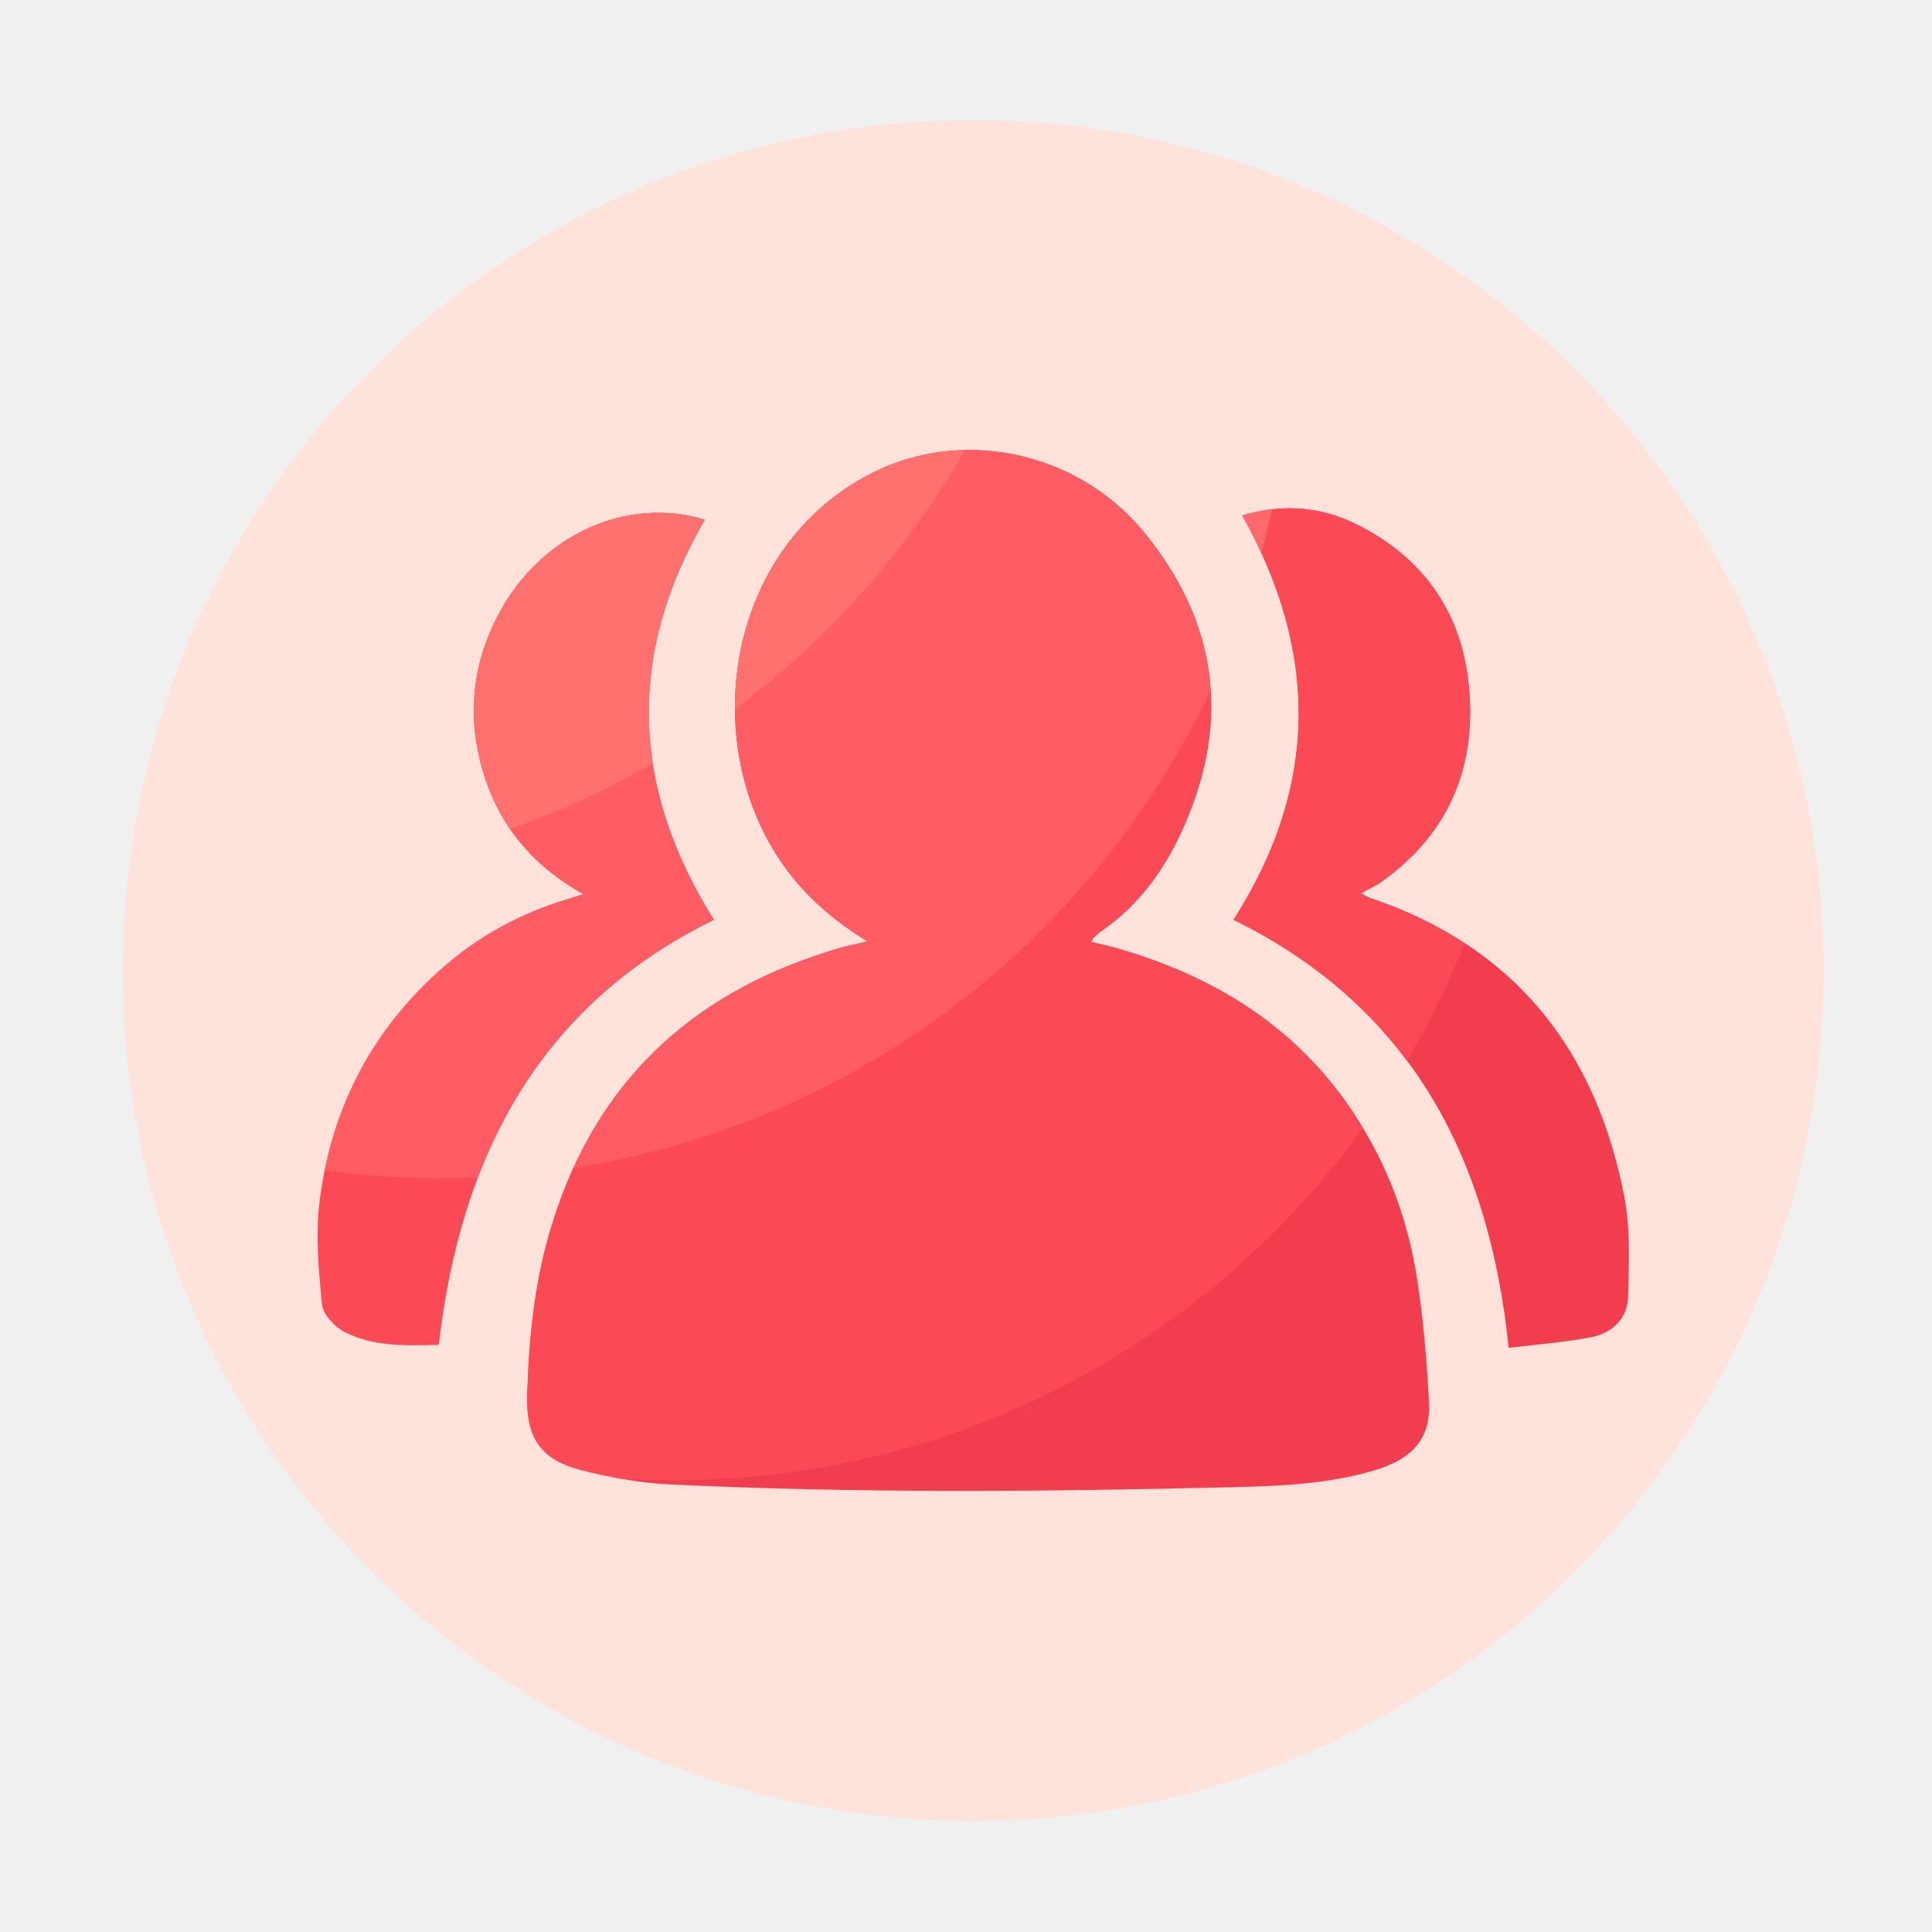
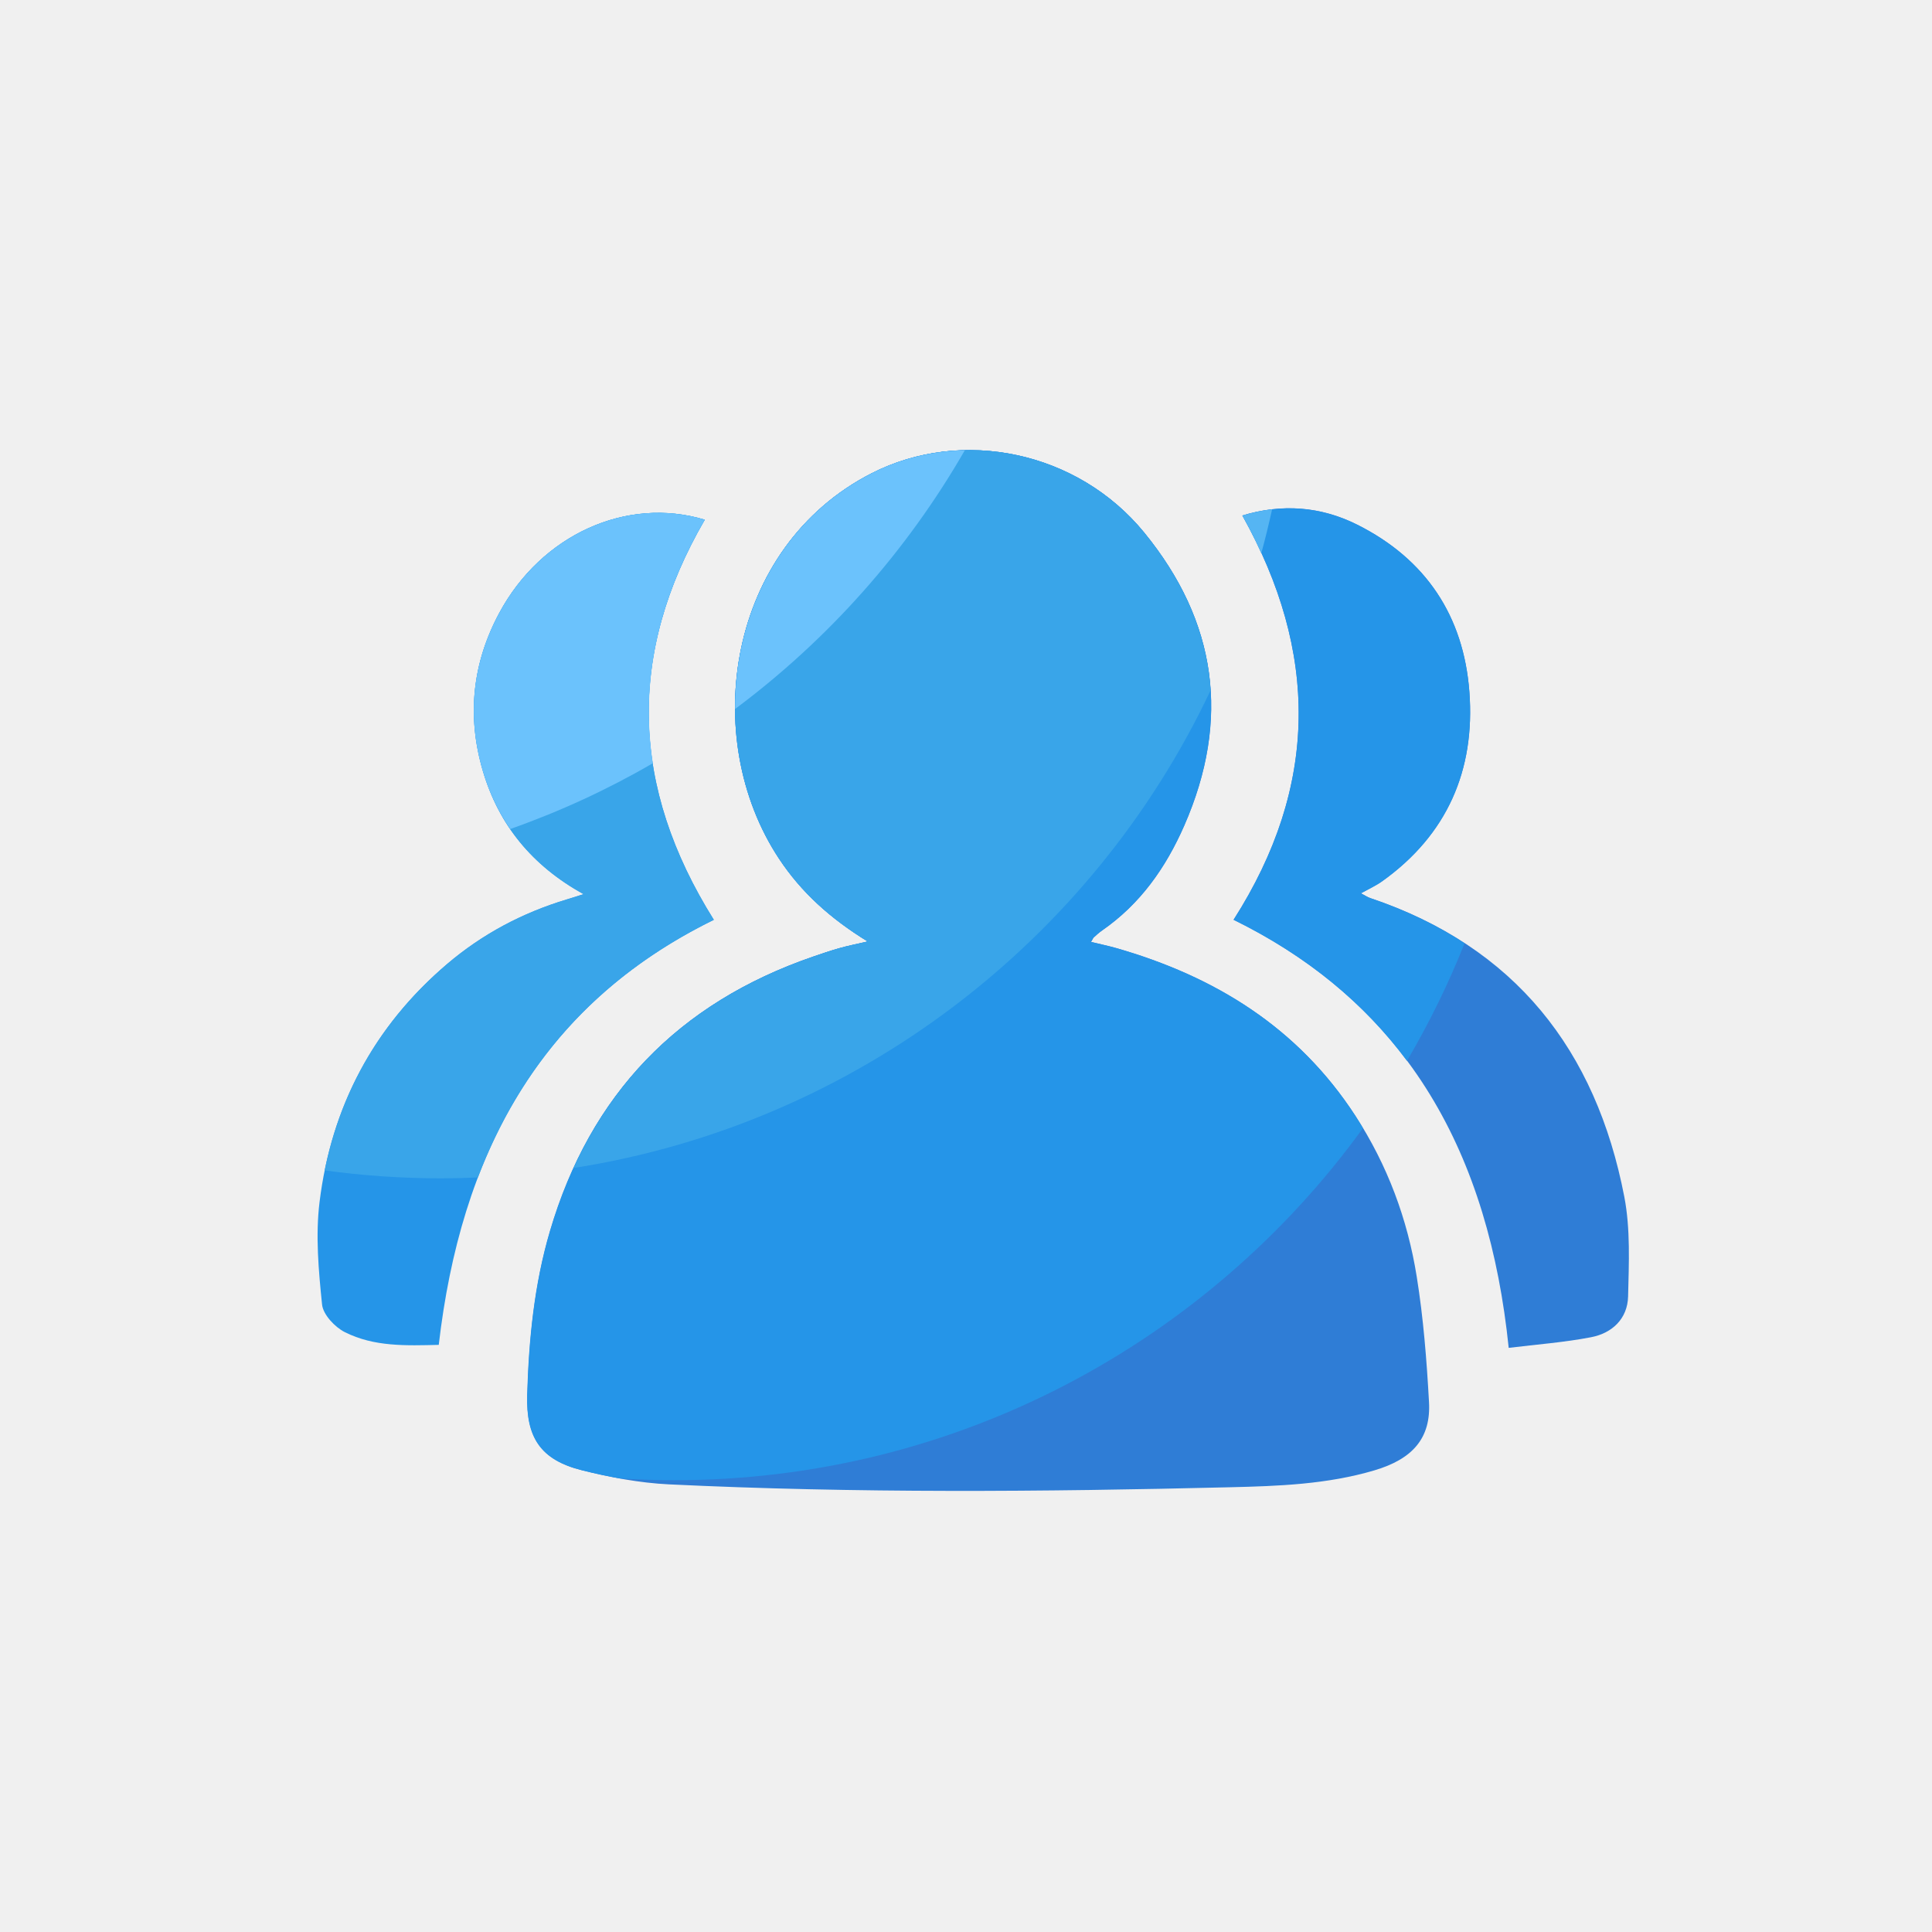
- <svg xmlns="http://www.w3.org/2000/svg" t="1706844096428" class="icon" viewBox="0 0 1024 1024" version="1.1" p-id="31139" width="200" height="200">
-   <path d="M515.84 514.406m-450.816 0a450.816 450.816 0 1 0 901.632 0 450.816 450.816 0 1 0-901.632 0Z" fill="#FFE3DB" p-id="31140" />
-   <path d="M459.93 498.995c-19.866-12.186-35.226-26.163-47.002-43.878-42.496-64.205-27.494-165.222 49.152-204.288 47.872-24.371 109.107-11.725 144.435 31.488 38.502 47.155 45.773 99.021 21.197 155.238-9.83 22.426-23.347 41.626-43.622 55.654-1.536 1.075-2.918 2.355-4.352 3.635-0.358 0.358-0.563 0.87-1.434 2.406 4.557 1.126 8.858 1.997 13.056 3.174 52.634 15.053 96.666 42.24 127.078 89.037 16.947 26.112 27.597 54.733 32.461 85.197 3.533 21.965 5.274 44.237 6.502 66.458 1.075 19.098-8.653 30.208-28.928 36.198-25.037 7.424-50.842 8.346-76.595 8.96-99.174 2.406-198.349 3.226-297.421-1.536-15.411-0.768-30.976-3.686-45.978-7.475-22.016-5.53-29.645-17.459-28.979-39.987 0.87-29.338 3.686-58.368 12.032-86.682 21.402-72.653 68.045-120.986 139.469-145.562 4.557-1.587 9.165-3.123 13.824-4.454 4.25-1.178 8.653-2.048 15.104-3.584z" fill="#F23D4F" p-id="31141" />
-   <path d="M373.555 275.456c-41.472 71.322-39.27 141.722 4.813 212.07-93.082 45.619-134.298 125.542-145.818 225.28-17.254 0.41-34.304 1.075-49.818-6.758-5.274-2.662-11.469-9.267-12.032-14.592-1.843-18.022-3.533-36.506-1.331-54.374 6.195-50.432 28.672-92.979 67.635-126.157 18.637-15.872 39.885-27.136 63.334-34.202 2.56-0.768 5.069-1.587 9.011-2.816-27.341-15.104-45.005-36.71-53.453-65.536-8.499-29.03-5.478-57.037 8.755-83.507 22.323-41.574 67.584-61.901 108.902-49.408z" fill="#FC4956" p-id="31142" />
-   <path d="M653.824 487.475c45.312-70.912 45.056-141.926 4.659-214.272 20.992-6.349 41.421-4.864 60.877 4.864 36.403 18.227 56.422 48.435 59.443 88.627 3.123 41.523-11.776 75.776-46.285 100.403-3.226 2.304-6.963 3.942-11.213 6.349 2.048 1.024 3.43 2.048 5.018 2.56 76.646 25.754 119.603 80.589 134.605 158.362 3.277 17.101 2.406 35.174 1.997 52.787-0.307 11.776-8.397 19.456-19.661 21.606-14.08 2.714-28.467 3.789-43.622 5.632-10.445-101.53-52.326-180.992-145.818-226.918z" fill="#F23D4F" p-id="31143" />
-   <path d="M722.381 597.965c-1.28-2.15-2.56-4.352-3.994-6.502-30.413-46.848-74.445-74.035-127.078-89.037-4.198-1.178-8.499-2.099-13.056-3.174 0.87-1.536 1.075-2.099 1.434-2.406 1.382-1.229 2.765-2.56 4.352-3.635 20.275-14.08 33.792-33.229 43.622-55.654 24.627-56.166 17.306-108.083-21.197-155.238-35.277-43.213-96.563-55.859-144.435-31.488-76.595 39.066-91.597 140.083-49.152 204.288 11.725 17.766 27.136 31.693 47.002 43.878-6.451 1.485-10.854 2.355-15.155 3.584-4.659 1.331-9.216 2.867-13.824 4.454-71.424 24.576-118.118 72.909-139.469 145.562-8.346 28.365-11.162 57.344-12.032 86.682-0.666 22.579 6.963 34.458 28.979 39.987 6.656 1.69 13.466 3.123 20.275 4.352 9.421 0.563 18.893 0.922 28.416 0.922 150.323 0.102 283.392-73.472 365.312-186.573z" fill="#FC4956" p-id="31144" />
-   <path d="M726.323 476.058c-1.536-0.512-2.97-1.485-5.018-2.56 4.25-2.355 7.987-4.045 11.213-6.349 34.509-24.627 49.408-58.931 46.285-100.403-3.021-40.192-23.091-70.4-59.443-88.627-19.456-9.728-39.885-11.213-60.877-4.864 40.448 72.346 40.653 143.309-4.659 214.272 39.27 19.302 69.376 44.493 91.904 74.752 11.674-19.866 21.914-40.653 30.515-62.31-14.694-9.626-31.283-17.664-49.92-23.91z" fill="#FC4956" p-id="31145" />
-   <path d="M373.555 275.456c-41.318-12.493-86.579 7.834-108.954 49.459-14.234 26.47-17.254 54.477-8.755 83.507 8.448 28.826 26.163 50.432 53.453 65.536-3.942 1.229-6.451 2.048-9.011 2.816-23.45 7.066-44.698 18.33-63.334 34.202-34.56 29.44-56.115 66.253-64.87 109.363 20.173 2.765 40.704 4.198 61.645 4.198 6.554 0 13.056-0.154 19.558-0.461 22.272-58.368 61.594-105.421 125.03-136.55-44.032-70.349-46.234-140.749-4.762-212.07z" fill="#FF5C64" p-id="31146" />
-   <path d="M430.95 507.085c-59.802 20.582-102.144 57.805-126.925 111.974 149.76-23.45 275.046-120.627 337.613-253.184-1.894-29.286-13.619-57.139-35.174-83.558-35.277-43.213-96.563-55.859-144.435-31.488-76.595 39.066-91.597 140.083-49.152 204.288 11.725 17.766 27.136 31.693 47.002 43.878-6.451 1.485-10.854 2.355-15.155 3.584-4.608 1.331-9.216 2.918-13.773 4.506z" fill="#FF5C64" p-id="31147" />
-   <path d="M658.483 273.254c3.738 6.656 7.014 13.312 10.035 19.968 2.099-7.68 3.994-15.462 5.734-23.296-5.222 0.614-10.496 1.741-15.77 3.328z" fill="#FF696C" p-id="31148" />
-   <path d="M264.602 324.915c-14.234 26.47-17.254 54.477-8.755 83.507 3.379 11.469 8.243 21.76 14.592 30.976 26.419-9.318 51.712-20.992 75.571-34.867-6.605-42.803 2.355-85.76 27.546-129.075-41.318-12.493-86.579 7.834-108.954 49.459zM462.08 250.829c-48.947 24.934-72.704 75.162-72.448 124.928a452.833 452.833 0 0 0 121.754-137.114c-16.947 0.358-33.843 4.301-49.306 12.186z" fill="#FF716E" p-id="31149" />
+ <svg xmlns="http://www.w3.org/2000/svg" xmlns:xlink="http://www.w3.org/1999/xlink" width="200" height="200" viewBox="0 0 200 200" fill="none">
+   <g opacity="1" transform="translate(0 0)">
+     <mask id="bg-mask-0" fill="white">
+       <use transform="translate(0 0)" xlink:href="#path_0" />
+     </mask>
+     <g mask="url(#bg-mask-0)">
+       <path id="路径 1" fill-rule="evenodd" style="fill:#FFFFFF" opacity="0" d="M12.7 100.47C12.7 101.911 12.735 103.351 12.806 104.791C12.877 106.23 12.983 107.666 13.124 109.1C13.265 110.534 13.442 111.964 13.653 113.39C13.864 114.815 14.111 116.234 14.392 117.648C14.673 119.061 14.989 120.466 15.339 121.865C15.689 123.262 16.073 124.651 16.491 126.03C16.91 127.408 17.362 128.776 17.847 130.133C18.332 131.49 18.851 132.834 19.402 134.165C19.954 135.497 20.538 136.814 21.154 138.116C21.77 139.419 22.418 140.706 23.097 141.976C23.776 143.247 24.486 144.501 25.227 145.737C25.968 146.973 26.738 148.19 27.539 149.388C28.34 150.586 29.169 151.764 30.027 152.921C30.886 154.079 31.772 155.214 32.687 156.328C33.601 157.442 34.541 158.533 35.509 159.601C36.477 160.668 37.47 161.712 38.489 162.731C39.508 163.75 40.551 164.743 41.619 165.711C42.687 166.678 43.778 167.619 44.892 168.534C46.005 169.448 47.141 170.334 48.299 171.192C49.456 172.051 50.634 172.88 51.832 173.681C53.03 174.482 54.247 175.252 55.483 175.993C56.719 176.734 57.973 177.444 59.244 178.123C60.514 178.802 61.801 179.45 63.104 180.066C64.406 180.682 65.723 181.266 67.055 181.818C68.386 182.369 69.73 182.887 71.087 183.373C72.444 183.858 73.811 184.31 75.19 184.729C76.569 185.147 77.958 185.531 79.356 185.881C80.754 186.231 82.159 186.547 83.572 186.828C84.986 187.109 86.405 187.356 87.831 187.567C89.256 187.778 90.686 187.955 92.12 188.096C93.554 188.237 94.99 188.343 96.43 188.414C97.869 188.485 99.309 188.52 100.75 188.52C102.191 188.52 103.631 188.485 105.071 188.414C106.51 188.343 107.946 188.237 109.38 188.096C110.814 187.955 112.244 187.778 113.67 187.567C115.095 187.356 116.514 187.109 117.928 186.828C119.341 186.547 120.746 186.231 122.144 185.881C123.542 185.531 124.931 185.147 126.31 184.729C127.688 184.31 129.056 183.858 130.413 183.373C131.77 182.887 133.114 182.369 134.445 181.818C135.777 181.266 137.094 180.682 138.396 180.066C139.699 179.45 140.986 178.802 142.256 178.123C143.527 177.444 144.781 176.734 146.017 175.993C147.253 175.252 148.47 174.482 149.668 173.681C150.866 172.88 152.044 172.051 153.201 171.192C154.359 170.334 155.495 169.448 156.608 168.534C157.722 167.619 158.813 166.678 159.881 165.711C160.949 164.743 161.992 163.75 163.011 162.731C164.03 161.712 165.023 160.668 165.991 159.601C166.959 158.533 167.899 157.442 168.814 156.328C169.728 155.214 170.614 154.079 171.472 152.921C172.331 151.764 173.16 150.586 173.961 149.388C174.762 148.19 175.532 146.973 176.273 145.737C177.014 144.501 177.724 143.247 178.403 141.976C179.082 140.706 179.73 139.419 180.346 138.116C180.962 136.814 181.546 135.497 182.098 134.165C182.649 132.834 183.168 131.49 183.653 130.133C184.138 128.776 184.59 127.408 185.009 126.03C185.427 124.651 185.811 123.262 186.161 121.865C186.512 120.466 186.827 119.061 187.108 117.648C187.389 116.234 187.636 114.815 187.847 113.39C188.058 111.964 188.235 110.534 188.376 109.1C188.517 107.666 188.623 106.23 188.694 104.791C188.765 103.351 188.8 101.911 188.8 100.47C188.8 99.029 188.765 97.589 188.694 96.15C188.623 94.71 188.517 93.274 188.376 91.84C188.235 90.406 188.058 88.976 187.847 87.55C187.636 86.125 187.389 84.706 187.108 83.293C186.827 81.879 186.512 80.473 186.161 79.076C185.811 77.678 185.427 76.289 185.009 74.91C184.59 73.531 184.138 72.164 183.653 70.807C183.168 69.45 182.649 68.106 182.098 66.775C181.546 65.443 180.962 64.126 180.346 62.824C179.73 61.521 179.082 60.234 178.403 58.964C177.724 57.693 177.014 56.439 176.273 55.203C175.532 53.967 174.762 52.75 173.961 51.552C173.16 50.354 172.331 49.176 171.472 48.019C170.614 46.861 169.728 45.726 168.814 44.612C167.899 43.498 166.959 42.407 165.991 41.339C165.023 40.272 164.03 39.228 163.011 38.209C161.992 37.19 160.949 36.197 159.881 35.229C158.813 34.262 157.722 33.321 156.608 32.407C155.495 31.492 154.359 30.606 153.201 29.748C152.044 28.889 150.866 28.06 149.668 27.259C148.47 26.459 147.253 25.688 146.017 24.947C144.781 24.206 143.527 23.496 142.256 22.817C140.986 22.137 139.699 21.49 138.396 20.874C137.094 20.258 135.777 19.674 134.445 19.122C133.114 18.571 131.77 18.052 130.413 17.567C129.056 17.082 127.688 16.63 126.31 16.211C124.931 15.793 123.542 15.409 122.144 15.059C120.746 14.709 119.341 14.393 117.928 14.112C116.514 13.831 115.095 13.584 113.67 13.373C112.244 13.162 110.814 12.985 109.38 12.844C107.946 12.703 106.51 12.597 105.071 12.526C103.631 12.455 102.191 12.42 100.75 12.42C99.309 12.42 97.869 12.455 96.43 12.526C94.99 12.597 93.554 12.703 92.12 12.844C90.686 12.985 89.256 13.162 87.831 13.373C86.405 13.584 84.986 13.831 83.572 14.112C82.159 14.393 80.754 14.709 79.356 15.059C77.958 15.409 76.569 15.793 75.19 16.211C73.811 16.63 72.444 17.082 71.087 17.567C69.73 18.052 68.386 18.571 67.055 19.122C65.723 19.674 64.406 20.258 63.104 20.874C61.801 21.49 60.514 22.137 59.244 22.817C57.973 23.496 56.719 24.206 55.483 24.947C54.247 25.688 53.03 26.459 51.832 27.259C50.634 28.06 49.456 28.889 48.299 29.748C47.141 30.606 46.005 31.492 44.892 32.407C43.778 33.321 42.687 34.262 41.619 35.229C40.551 36.197 39.508 37.19 38.489 38.209C37.47 39.228 36.477 40.272 35.509 41.339C34.541 42.407 33.601 43.498 32.687 44.612C31.772 45.726 30.886 46.861 30.027 48.019C29.169 49.176 28.34 50.354 27.539 51.552C26.738 52.75 25.968 53.967 25.227 55.203C24.486 56.439 23.776 57.693 23.097 58.964C22.418 60.234 21.77 61.521 21.154 62.824C20.538 64.126 19.954 65.443 19.402 66.775C18.851 68.106 18.332 69.45 17.847 70.807C17.362 72.164 16.91 73.531 16.491 74.91C16.073 76.289 15.689 77.678 15.339 79.076C14.989 80.473 14.673 81.879 14.392 83.293C14.111 84.706 13.864 86.125 13.653 87.55C13.442 88.976 13.265 90.406 13.124 91.84C12.983 93.274 12.877 94.71 12.806 96.15C12.735 97.589 12.7 99.029 12.7 100.47Z" />
+       <path id="路径 2" fill-rule="evenodd" style="fill:#2F7DD6" opacity="1" d="M89.83 97.46C85.95 95.08 82.95 92.35 80.65 88.89C72.35 76.35 75.28 56.62 90.25 48.99C99.6 44.23 111.56 46.7 118.46 55.14C125.98 64.35 127.4 74.48 122.6 85.46C120.68 89.84 118.04 93.59 114.08 96.33C113.78 96.54 113.51 96.79 113.23 97.04C113.16 97.11 113.12 97.21 112.95 97.51C113.84 97.73 114.68 97.9 115.5 98.13C125.78 101.07 134.38 106.38 140.32 115.52C143.63 120.62 145.71 126.21 146.66 132.16C147.35 136.45 147.69 140.8 147.93 145.14C148.14 148.87 146.24 151.04 142.28 152.21C137.39 153.66 132.35 153.84 127.32 153.96C107.95 154.43 88.58 154.59 69.23 153.66C66.22 153.51 63.18 152.94 60.25 152.2C55.95 151.12 54.46 148.79 54.59 144.39C54.76 138.66 55.31 132.99 56.94 127.46C61.12 113.27 70.23 103.83 84.18 99.03C85.07 98.72 85.97 98.42 86.88 98.16C87.71 97.93 88.57 97.76 89.83 97.46Z" />
+       <path id="路径 3" fill-rule="evenodd" style="fill:#2595E8" opacity="1" d="M72.96 53.8C64.86 67.73 65.29 81.48 73.9 95.22C55.72 104.13 47.67 119.74 45.42 139.22C42.05 139.3 38.72 139.43 35.69 137.9C34.66 137.38 33.45 136.09 33.34 135.05C32.98 131.53 32.65 127.92 33.08 124.43C34.29 114.58 38.68 106.27 46.29 99.79C49.93 96.69 54.08 94.49 58.66 93.11C59.16 92.96 59.65 92.8 60.42 92.56C55.08 89.61 51.63 85.39 49.98 79.76C48.32 74.09 48.91 68.62 51.69 63.45C56.05 55.33 64.89 51.36 72.96 53.8Z" />
+       <path id="路径 4" fill-rule="evenodd" style="fill:#2F7DD6" opacity="1" d="M127.7 95.21C136.55 81.36 136.5 67.49 128.61 53.36C132.71 52.12 136.7 52.41 140.5 54.31C147.61 57.87 151.52 63.77 152.11 71.62C152.72 79.73 149.81 86.42 143.07 91.23C142.44 91.68 141.71 92 140.88 92.47C141.28 92.67 141.55 92.87 141.86 92.97C156.83 98 165.22 108.71 168.15 123.9C168.79 127.24 168.62 130.77 168.54 134.21C168.48 136.51 166.9 138.01 164.7 138.43C161.95 138.96 159.14 139.17 156.18 139.53C154.14 119.7 145.96 104.18 127.7 95.21Z" />
+       <path id="路径 5" fill-rule="evenodd" style="fill:#2595E8" opacity="1" d="M141.09 116.79C140.84 116.37 140.59 115.94 140.31 115.52C134.37 106.37 125.77 101.06 115.49 98.13C114.67 97.9 113.83 97.72 112.94 97.51C113.11 97.21 113.15 97.1 113.22 97.04C113.49 96.8 113.76 96.54 114.07 96.33C118.03 93.58 120.67 89.84 122.59 85.46C127.4 74.49 125.97 64.35 118.45 55.14C111.56 46.7 99.59 44.23 90.24 48.99C75.28 56.62 72.35 76.35 80.64 88.89C82.93 92.36 85.94 95.08 89.82 97.46C88.56 97.75 87.7 97.92 86.86 98.16C85.95 98.42 85.06 98.72 84.16 99.03C70.21 103.83 61.09 113.27 56.92 127.46C55.29 133 54.74 138.66 54.57 144.39C54.44 148.8 55.93 151.12 60.23 152.2C61.53 152.53 62.86 152.81 64.19 153.05C66.03 153.16 67.88 153.23 69.74 153.23C99.1 153.25 125.09 138.88 141.09 116.79Z" />
+       <path id="路径 6" fill-rule="evenodd" style="fill:#2595E8" opacity="1" d="M141.86 92.98C141.56 92.88 141.28 92.69 140.88 92.48C141.71 92.02 142.44 91.69 143.07 91.24C149.81 86.43 152.72 79.73 152.11 71.63C151.52 63.78 147.6 57.88 140.5 54.32C136.7 52.42 132.71 52.13 128.61 53.37C136.51 67.5 136.55 81.36 127.7 95.22C135.37 98.99 141.25 103.91 145.65 109.82C147.93 105.94 149.93 101.88 151.61 97.65C148.74 95.77 145.5 94.2 141.86 92.98Z" />
+       <path id="路径 7" fill-rule="evenodd" style="fill:#39A5E9" opacity="1" d="M72.96 53.8C64.89 51.36 56.05 55.33 51.68 63.46C48.9 68.63 48.31 74.1 49.97 79.77C51.62 85.4 55.08 89.62 60.41 92.57C59.64 92.81 59.15 92.97 58.65 93.12C54.07 94.5 49.92 96.7 46.28 99.8C39.53 105.55 35.32 112.74 33.61 121.16C37.55 121.7 41.56 121.98 45.65 121.98C46.93 121.98 48.2 121.95 49.47 121.89C53.82 110.49 61.5 101.3 73.89 95.22C65.29 81.48 64.86 67.73 72.96 53.8Z" />
+       <path id="路径 8" fill-rule="evenodd" style="fill:#39A5E9" opacity="1" d="M84.17 99.04C72.49 103.06 64.22 110.33 59.38 120.91C88.63 116.33 113.1 97.35 125.32 71.46C124.95 65.74 122.66 60.3 118.45 55.14C111.56 46.7 99.59 44.23 90.24 48.99C75.28 56.62 72.35 76.35 80.64 88.89C82.93 92.36 85.94 95.08 89.82 97.46C88.56 97.75 87.7 97.92 86.86 98.16C85.96 98.42 85.06 98.73 84.17 99.04Z" />
+       <path id="路径 9" fill-rule="evenodd" style="fill:#55B5F3" opacity="1" d="M128.61 53.37C129.34 54.67 129.98 55.97 130.57 57.27C130.98 55.77 131.35 54.25 131.69 52.72C130.67 52.84 129.64 53.06 128.61 53.37Z" />
+       <path id="路径 10" fill-rule="evenodd" style="fill:#6BC2FC" opacity="1" d="M51.68 63.46C48.9 68.63 48.31 74.1 49.97 79.77C50.63 82.01 51.58 84.02 52.82 85.82C57.98 84 62.92 81.72 67.58 79.01C66.29 70.65 68.04 62.26 72.96 53.8C64.89 51.36 56.05 55.33 51.68 63.46ZM90.25 48.99C80.69 53.86 76.05 63.67 76.1 73.39C76.702 72.941 77.299 72.484 77.889 72.02C78.48 71.555 79.065 71.083 79.644 70.604C80.222 70.125 80.794 69.638 81.361 69.144C81.927 68.65 82.487 68.15 83.04 67.641C83.594 67.133 84.141 66.618 84.681 66.096C85.222 65.574 85.755 65.045 86.282 64.509C86.809 63.974 87.329 63.431 87.842 62.883C88.355 62.334 88.861 61.778 89.36 61.216C89.859 60.654 90.35 60.086 90.835 59.512C91.319 58.938 91.796 58.357 92.266 57.771C92.735 57.184 93.198 56.592 93.652 55.993C94.107 55.395 94.553 54.791 94.992 54.181C95.432 53.572 95.863 52.957 96.286 52.336C96.71 51.715 97.125 51.089 97.533 50.458C97.94 49.827 98.34 49.191 98.731 48.549C99.122 47.907 99.505 47.261 99.88 46.61C96.57 46.68 93.27 47.45 90.25 48.99Z" />
+     </g>
+   </g>
+   <defs>
+     <rect id="path_0" x="0" y="0" width="200" height="200" rx="0" ry="0" />
+   </defs>
</svg>
